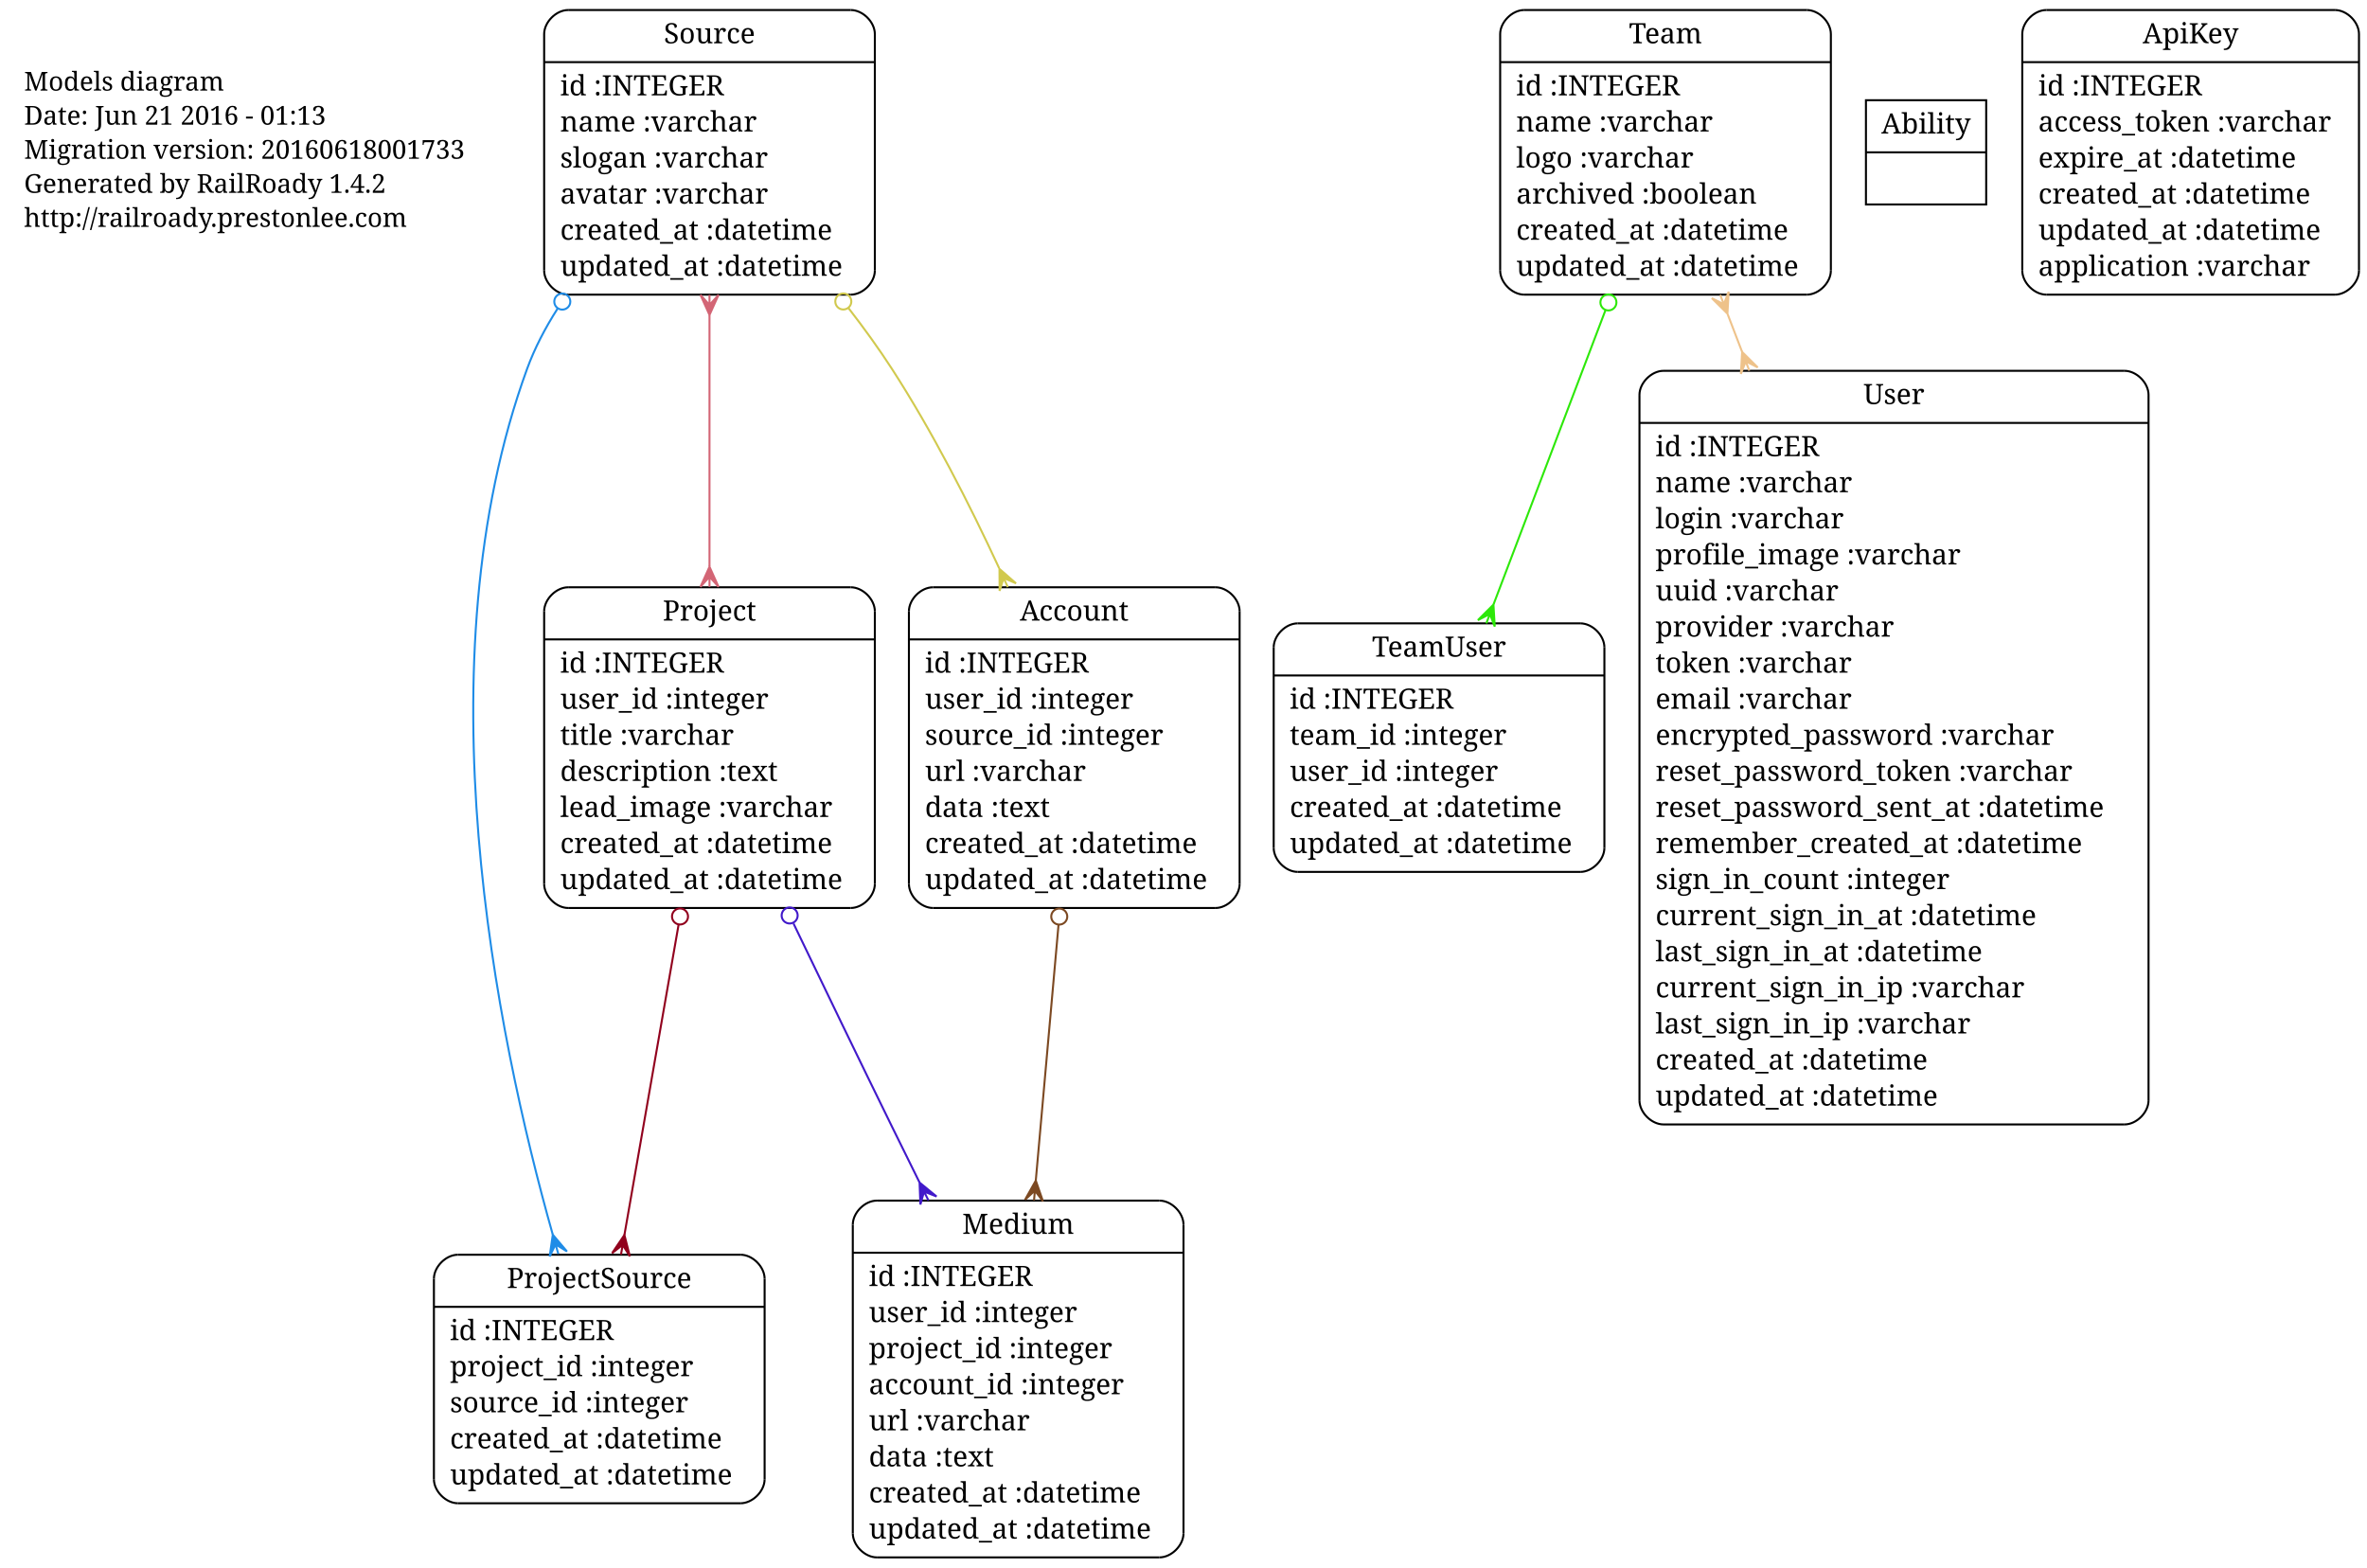
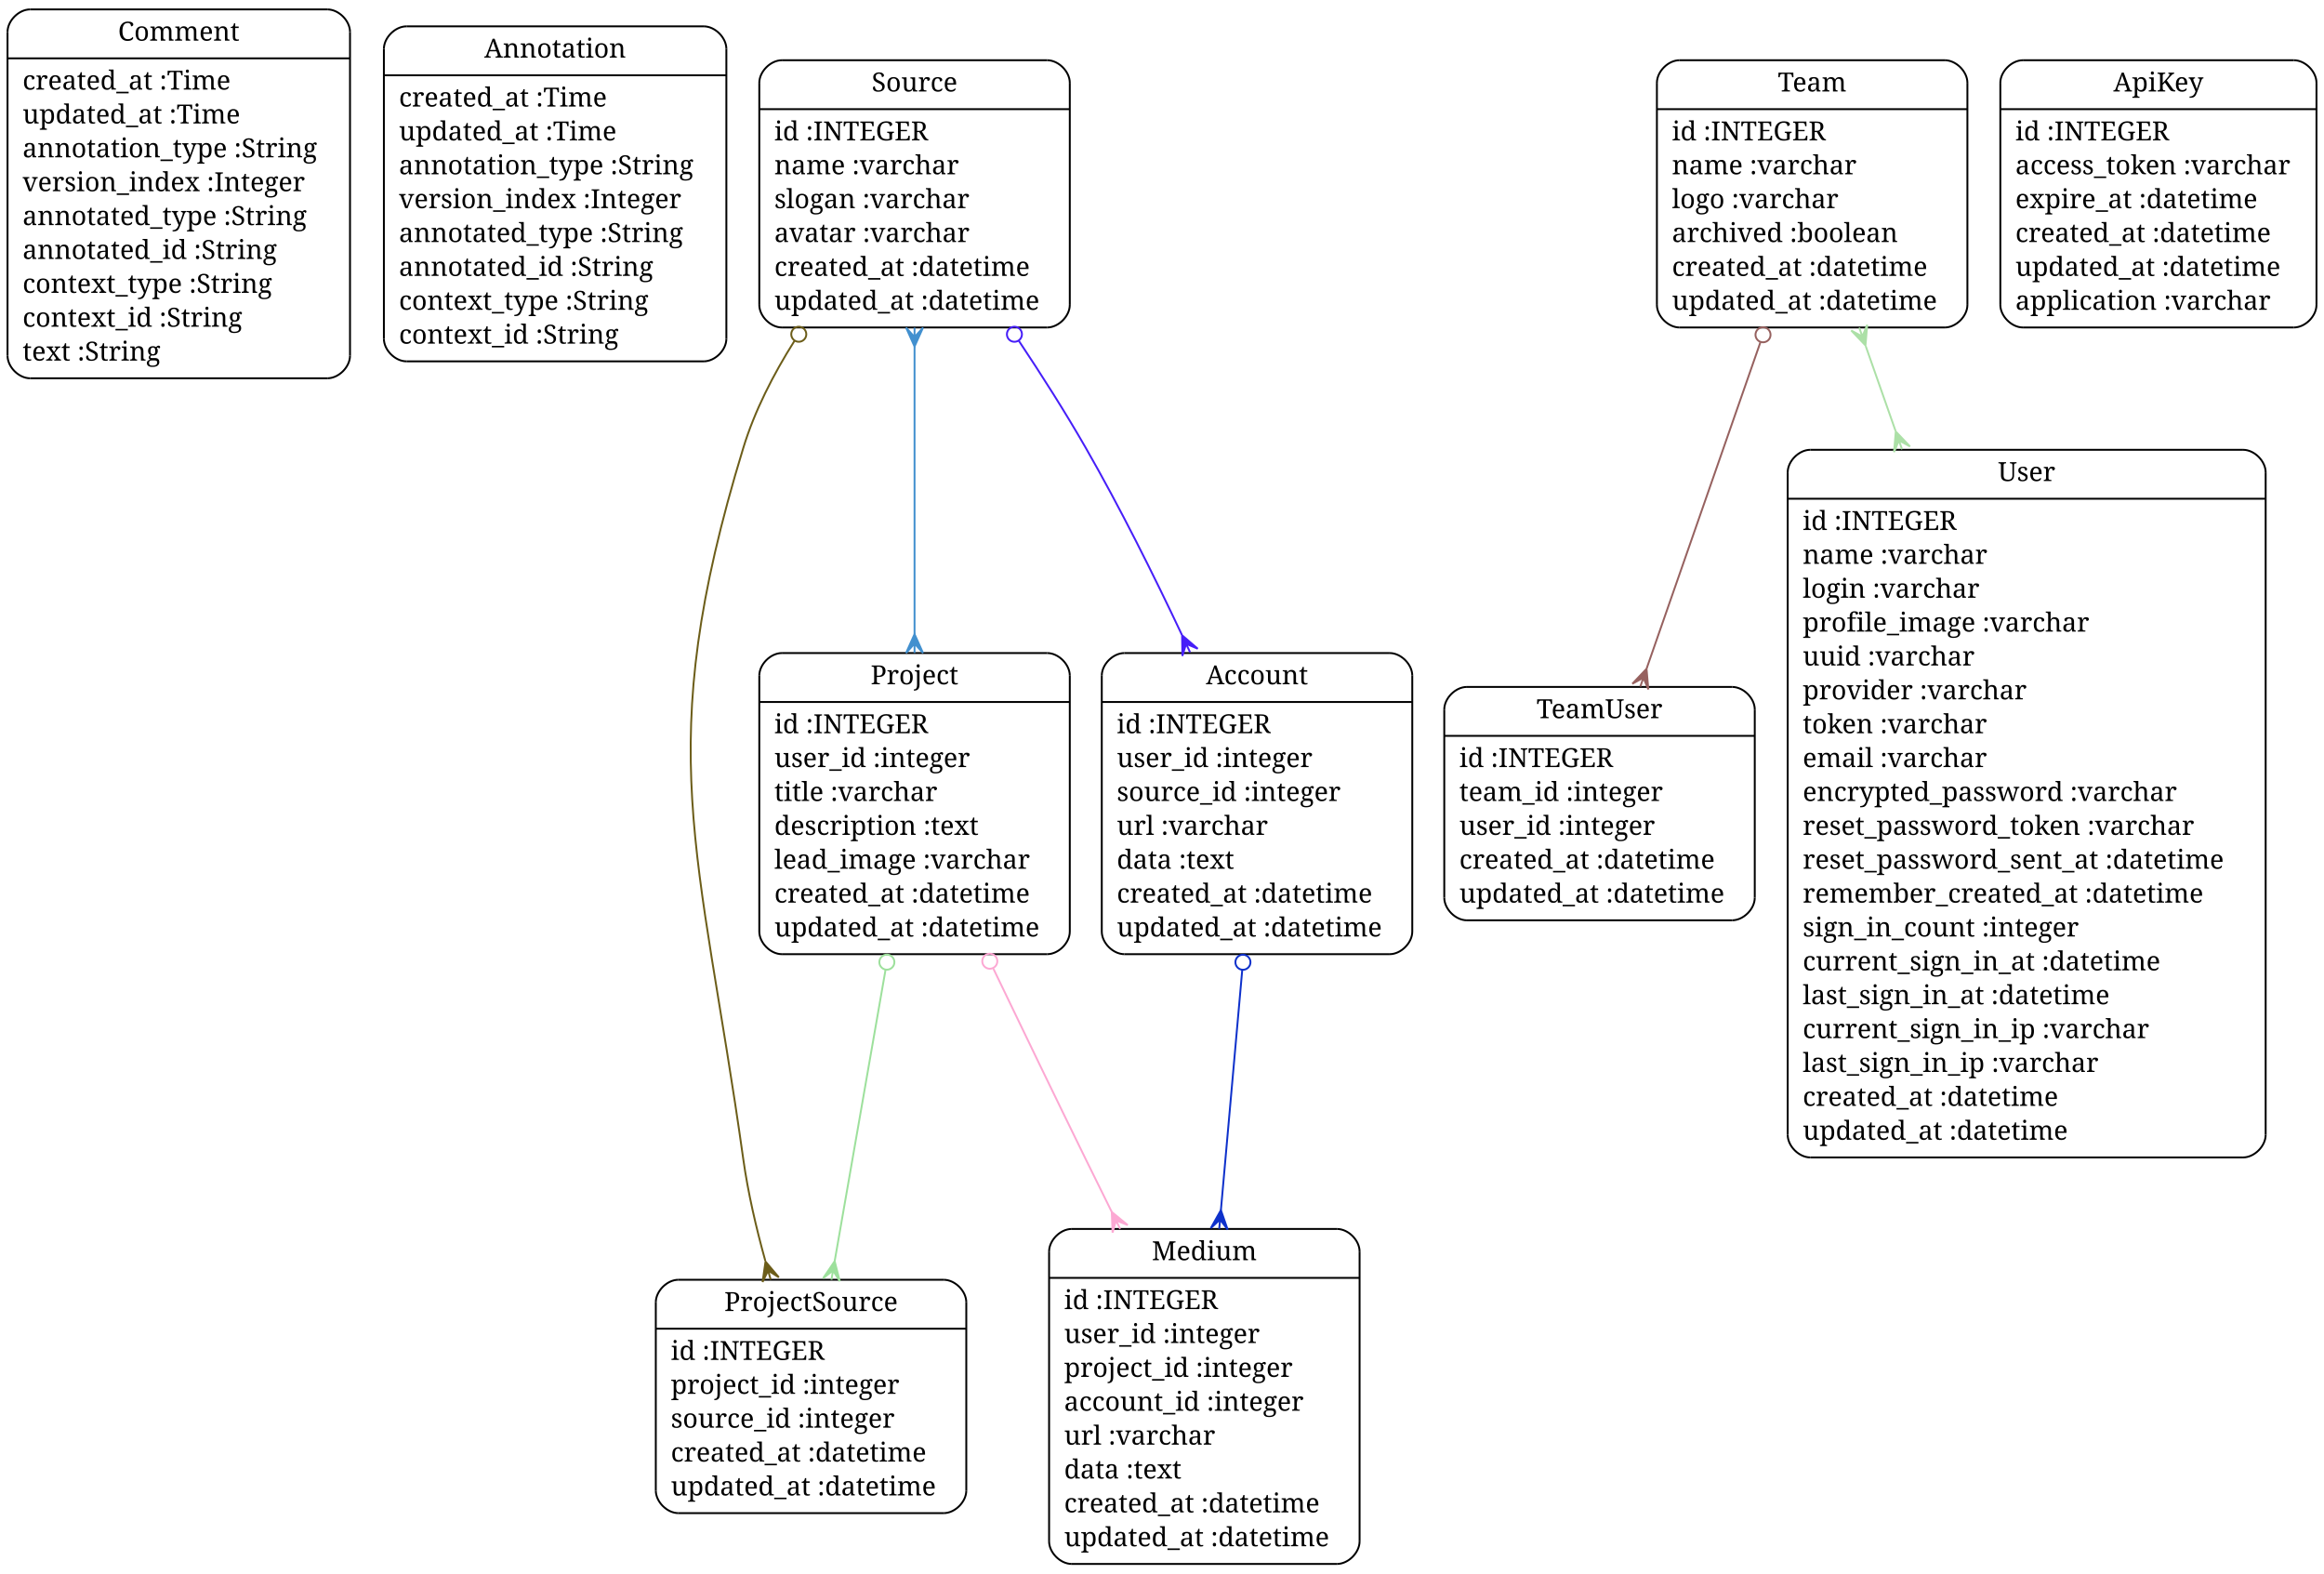
- <svg xmlns="http://www.w3.org/2000/svg" width="1181pt" height="782pt" viewBox="0.00 0.00 1181.00 782.00">
-   <g id="graph1" class="graph" transform="scale(1 1) rotate(0) translate(4 778)">
-     <polygon fill="none" stroke="none" points="-4,5 -4,-778 1178,-778 1178,5 -4,5" />
+ <svg xmlns="http://www.w3.org/2000/svg" width="1235pt" height="836pt" viewBox="0.00 0.00 1235.00 836.00">
+   <g id="graph1" class="graph" transform="scale(1 1) rotate(0) translate(4 832)">
+     <polygon fill="none" stroke="none" points="-4,5 -4,-832 1232,-832 1232,5 -4,5" />
    <g id="node1" class="node">
-       <text text-anchor="start" x="8" y="-732.8" font-family="Times Roman,serif" font-size="13.00">Models diagram</text>
-       <text text-anchor="start" x="8" y="-715.8" font-family="Times Roman,serif" font-size="13.00">Date: Jun 21 2016 - 01:13</text>
-       <text text-anchor="start" x="8" y="-698.8" font-family="Times Roman,serif" font-size="13.00">Migration version: 20160618001733</text>
-       <text text-anchor="start" x="8" y="-681.8" font-family="Times Roman,serif" font-size="13.00">Generated by RailRoady 1.4.2</text>
-       <text text-anchor="start" x="8" y="-664.8" font-family="Times Roman,serif" font-size="13.00">http://railroady.prestonlee.com</text>
+       <polyline fill="none" stroke="black" points="12,-631 170,-631 " />
+       <path fill="none" stroke="black" d="M170,-631C176,-631 182,-637 182,-643" />
+       <polyline fill="none" stroke="black" points="182,-643 182,-815 " />
+       <path fill="none" stroke="black" d="M182,-815C182,-821 176,-827 170,-827" />
+       <polyline fill="none" stroke="black" points="170,-827 12,-827 " />
+       <path fill="none" stroke="black" d="M12,-827C6,-827 0,-821 0,-815" />
+       <polyline fill="none" stroke="black" points="0,-815 0,-643 " />
+       <path fill="none" stroke="black" d="M0,-643C0,-637 6,-631 12,-631" />
+       <text text-anchor="middle" x="91" y="-810.4" font-family="Times Roman,serif" font-size="14.00">Comment</text>
+       <polyline fill="none" stroke="black" points="0,-801 182,-801 " />
+       <text text-anchor="start" x="8" y="-784.4" font-family="Times Roman,serif" font-size="14.00">created_at :Time</text>
+       <text text-anchor="start" x="8" y="-766.4" font-family="Times Roman,serif" font-size="14.00">updated_at :Time</text>
+       <text text-anchor="start" x="8" y="-748.4" font-family="Times Roman,serif" font-size="14.00">annotation_type :String</text>
+       <text text-anchor="start" x="8" y="-730.4" font-family="Times Roman,serif" font-size="14.00">version_index :Integer</text>
+       <text text-anchor="start" x="8" y="-712.4" font-family="Times Roman,serif" font-size="14.00">annotated_type :String</text>
+       <text text-anchor="start" x="8" y="-694.4" font-family="Times Roman,serif" font-size="14.00">annotated_id :String</text>
+       <text text-anchor="start" x="8" y="-676.4" font-family="Times Roman,serif" font-size="14.00">context_type :String</text>
+       <text text-anchor="start" x="8" y="-658.4" font-family="Times Roman,serif" font-size="14.00">context_id :String</text>
+       <text text-anchor="start" x="8" y="-640.4" font-family="Times Roman,serif" font-size="14.00">text :String</text>
    </g>
    <g id="node2" class="node">
-       <polyline fill="none" stroke="black" points="279.5,-631 420.5,-631 " />
-       <path fill="none" stroke="black" d="M420.5,-631C426.5,-631 432.5,-637 432.5,-643" />
-       <polyline fill="none" stroke="black" points="432.5,-643 432.5,-761 " />
-       <path fill="none" stroke="black" d="M432.5,-761C432.5,-767 426.5,-773 420.5,-773" />
-       <polyline fill="none" stroke="black" points="420.5,-773 279.5,-773 " />
-       <path fill="none" stroke="black" d="M279.5,-773C273.5,-773 267.5,-767 267.5,-761" />
-       <polyline fill="none" stroke="black" points="267.5,-761 267.5,-643 " />
-       <path fill="none" stroke="black" d="M267.5,-643C267.5,-637 273.5,-631 279.5,-631" />
-       <text text-anchor="middle" x="350" y="-756.4" font-family="Times Roman,serif" font-size="14.00">Source</text>
-       <polyline fill="none" stroke="black" points="267.5,-747 432.5,-747 " />
-       <text text-anchor="start" x="275.5" y="-730.4" font-family="Times Roman,serif" font-size="14.00">id :INTEGER</text>
-       <text text-anchor="start" x="275.5" y="-712.4" font-family="Times Roman,serif" font-size="14.00">name :varchar</text>
-       <text text-anchor="start" x="275.5" y="-694.4" font-family="Times Roman,serif" font-size="14.00">slogan :varchar</text>
-       <text text-anchor="start" x="275.5" y="-676.4" font-family="Times Roman,serif" font-size="14.00">avatar :varchar</text>
-       <text text-anchor="start" x="275.5" y="-658.4" font-family="Times Roman,serif" font-size="14.00">created_at :datetime</text>
-       <text text-anchor="start" x="275.5" y="-640.4" font-family="Times Roman,serif" font-size="14.00">updated_at :datetime</text>
+       <polyline fill="none" stroke="black" points="212,-640 370,-640 " />
+       <path fill="none" stroke="black" d="M370,-640C376,-640 382,-646 382,-652" />
+       <polyline fill="none" stroke="black" points="382,-652 382,-806 " />
+       <path fill="none" stroke="black" d="M382,-806C382,-812 376,-818 370,-818" />
+       <polyline fill="none" stroke="black" points="370,-818 212,-818 " />
+       <path fill="none" stroke="black" d="M212,-818C206,-818 200,-812 200,-806" />
+       <polyline fill="none" stroke="black" points="200,-806 200,-652 " />
+       <path fill="none" stroke="black" d="M200,-652C200,-646 206,-640 212,-640" />
+       <text text-anchor="middle" x="291" y="-801.4" font-family="Times Roman,serif" font-size="14.00">Annotation</text>
+       <polyline fill="none" stroke="black" points="200,-792 382,-792 " />
+       <text text-anchor="start" x="208" y="-775.4" font-family="Times Roman,serif" font-size="14.00">created_at :Time</text>
+       <text text-anchor="start" x="208" y="-757.4" font-family="Times Roman,serif" font-size="14.00">updated_at :Time</text>
+       <text text-anchor="start" x="208" y="-739.4" font-family="Times Roman,serif" font-size="14.00">annotation_type :String</text>
+       <text text-anchor="start" x="208" y="-721.4" font-family="Times Roman,serif" font-size="14.00">version_index :Integer</text>
+       <text text-anchor="start" x="208" y="-703.4" font-family="Times Roman,serif" font-size="14.00">annotated_type :String</text>
+       <text text-anchor="start" x="208" y="-685.4" font-family="Times Roman,serif" font-size="14.00">annotated_id :String</text>
+       <text text-anchor="start" x="208" y="-667.4" font-family="Times Roman,serif" font-size="14.00">context_type :String</text>
+       <text text-anchor="start" x="208" y="-649.4" font-family="Times Roman,serif" font-size="14.00">context_id :String</text>
+     </g>
+     <g id="node3" class="node">
+       <polyline fill="none" stroke="black" points="411.5,-658 552.5,-658 " />
+       <path fill="none" stroke="black" d="M552.5,-658C558.5,-658 564.5,-664 564.5,-670" />
+       <polyline fill="none" stroke="black" points="564.5,-670 564.5,-788 " />
+       <path fill="none" stroke="black" d="M564.5,-788C564.5,-794 558.5,-800 552.5,-800" />
+       <polyline fill="none" stroke="black" points="552.5,-800 411.5,-800 " />
+       <path fill="none" stroke="black" d="M411.5,-800C405.5,-800 399.5,-794 399.5,-788" />
+       <polyline fill="none" stroke="black" points="399.5,-788 399.5,-670 " />
+       <path fill="none" stroke="black" d="M399.5,-670C399.5,-664 405.5,-658 411.5,-658" />
+       <text text-anchor="middle" x="482" y="-783.4" font-family="Times Roman,serif" font-size="14.00">Source</text>
+       <polyline fill="none" stroke="black" points="399.5,-774 564.5,-774 " />
+       <text text-anchor="start" x="407.5" y="-757.4" font-family="Times Roman,serif" font-size="14.00">id :INTEGER</text>
+       <text text-anchor="start" x="407.5" y="-739.4" font-family="Times Roman,serif" font-size="14.00">name :varchar</text>
+       <text text-anchor="start" x="407.5" y="-721.4" font-family="Times Roman,serif" font-size="14.00">slogan :varchar</text>
+       <text text-anchor="start" x="407.5" y="-703.4" font-family="Times Roman,serif" font-size="14.00">avatar :varchar</text>
+       <text text-anchor="start" x="407.5" y="-685.4" font-family="Times Roman,serif" font-size="14.00">created_at :datetime</text>
+       <text text-anchor="start" x="407.5" y="-667.4" font-family="Times Roman,serif" font-size="14.00">updated_at :datetime</text>
+     </g>
+     <g id="node5" class="node">
+       <polyline fill="none" stroke="black" points="356.5,-28 497.5,-28 " />
+       <path fill="none" stroke="black" d="M497.5,-28C503.5,-28 509.5,-34 509.5,-40" />
+       <polyline fill="none" stroke="black" points="509.5,-40 509.5,-140 " />
+       <path fill="none" stroke="black" d="M509.5,-140C509.5,-146 503.5,-152 497.5,-152" />
+       <polyline fill="none" stroke="black" points="497.5,-152 356.5,-152 " />
+       <path fill="none" stroke="black" d="M356.5,-152C350.5,-152 344.5,-146 344.5,-140" />
+       <polyline fill="none" stroke="black" points="344.5,-140 344.5,-40 " />
+       <path fill="none" stroke="black" d="M344.5,-40C344.5,-34 350.5,-28 356.5,-28" />
+       <text text-anchor="middle" x="427" y="-135.4" font-family="Times Roman,serif" font-size="14.00">ProjectSource</text>
+       <polyline fill="none" stroke="black" points="344.5,-126 509.5,-126 " />
+       <text text-anchor="start" x="352.5" y="-109.4" font-family="Times Roman,serif" font-size="14.00">id :INTEGER</text>
+       <text text-anchor="start" x="352.5" y="-91.4" font-family="Times Roman,serif" font-size="14.00">project_id :integer</text>
+       <text text-anchor="start" x="352.5" y="-73.4" font-family="Times Roman,serif" font-size="14.00">source_id :integer</text>
+       <text text-anchor="start" x="352.5" y="-55.4" font-family="Times Roman,serif" font-size="14.00">created_at :datetime</text>
+       <text text-anchor="start" x="352.5" y="-37.4" font-family="Times Roman,serif" font-size="14.00">updated_at :datetime</text>
+     </g>
+     <g id="edge4" class="edge">
+       <path fill="none" stroke="#6c5d19" d="M418.145,-650.8C406.974,-633.1 397.016,-613.687 391,-594 341.906,-433.333 367.698,-382.376 391,-216 393.48,-198.296 397.829,-179.589 402.666,-162.163" />
+       <ellipse fill="none" stroke="#6c5d19" cx="420.476" cy="-654.398" rx="4" ry="4" />
+       <polygon fill="#6c5d19" stroke="#6c5d19" points="402.804,-161.681 409.886,-153.308 404.182,-156.875 405.56,-152.068 405.56,-152.068 405.56,-152.068 404.182,-156.875 401.234,-150.828 402.804,-161.681 402.804,-161.681" />
+     </g>
+     <g id="node6" class="node">
+       <polyline fill="none" stroke="black" points="593.5,-325 734.5,-325 " />
+       <path fill="none" stroke="black" d="M734.5,-325C740.5,-325 746.5,-331 746.5,-337" />
+       <polyline fill="none" stroke="black" points="746.5,-337 746.5,-473 " />
+       <path fill="none" stroke="black" d="M746.5,-473C746.5,-479 740.5,-485 734.5,-485" />
+       <polyline fill="none" stroke="black" points="734.5,-485 593.5,-485 " />
+       <path fill="none" stroke="black" d="M593.5,-485C587.5,-485 581.5,-479 581.5,-473" />
+       <polyline fill="none" stroke="black" points="581.5,-473 581.5,-337 " />
+       <path fill="none" stroke="black" d="M581.5,-337C581.5,-331 587.5,-325 593.5,-325" />
+       <text text-anchor="middle" x="664" y="-468.4" font-family="Times Roman,serif" font-size="14.00">Account</text>
+       <polyline fill="none" stroke="black" points="581.5,-459 746.5,-459 " />
+       <text text-anchor="start" x="589.5" y="-442.4" font-family="Times Roman,serif" font-size="14.00">id :INTEGER</text>
+       <text text-anchor="start" x="589.5" y="-424.4" font-family="Times Roman,serif" font-size="14.00">user_id :integer</text>
+       <text text-anchor="start" x="589.5" y="-406.4" font-family="Times Roman,serif" font-size="14.00">source_id :integer</text>
+       <text text-anchor="start" x="589.5" y="-388.4" font-family="Times Roman,serif" font-size="14.00">url :varchar</text>
+       <text text-anchor="start" x="589.5" y="-370.4" font-family="Times Roman,serif" font-size="14.00">data :text</text>
+       <text text-anchor="start" x="589.5" y="-352.4" font-family="Times Roman,serif" font-size="14.00">created_at :datetime</text>
+       <text text-anchor="start" x="589.5" y="-334.4" font-family="Times Roman,serif" font-size="14.00">updated_at :datetime</text>
+     </g>
+     <g id="edge2" class="edge">
+       <path fill="none" stroke="#461ef8" d="M537.349,-651.009C549.607,-632.632 562.163,-612.887 573,-594 591.146,-562.376 609.016,-526.58 624.052,-494.712" />
+       <ellipse fill="none" stroke="#461ef8" cx="535.079" cy="-654.392" rx="4" ry="4" />
+       <polygon fill="#461ef8" stroke="#461ef8" points="624.174,-494.452 632.494,-487.308 626.297,-489.925 628.419,-485.398 628.419,-485.398 628.419,-485.398 626.297,-489.925 624.345,-483.488 624.174,-494.452 624.174,-494.452" />
+     </g>
+     <g id="node7" class="node">
+       <polyline fill="none" stroke="black" points="411.5,-325 552.5,-325 " />
+       <path fill="none" stroke="black" d="M552.5,-325C558.5,-325 564.5,-331 564.5,-337" />
+       <polyline fill="none" stroke="black" points="564.5,-337 564.5,-473 " />
+       <path fill="none" stroke="black" d="M564.5,-473C564.5,-479 558.5,-485 552.5,-485" />
+       <polyline fill="none" stroke="black" points="552.5,-485 411.5,-485 " />
+       <path fill="none" stroke="black" d="M411.5,-485C405.5,-485 399.5,-479 399.5,-473" />
+       <polyline fill="none" stroke="black" points="399.5,-473 399.5,-337 " />
+       <path fill="none" stroke="black" d="M399.5,-337C399.5,-331 405.5,-325 411.5,-325" />
+       <text text-anchor="middle" x="482" y="-468.4" font-family="Times Roman,serif" font-size="14.00">Project</text>
+       <polyline fill="none" stroke="black" points="399.5,-459 564.5,-459 " />
+       <text text-anchor="start" x="407.5" y="-442.4" font-family="Times Roman,serif" font-size="14.00">id :INTEGER</text>
+       <text text-anchor="start" x="407.5" y="-424.4" font-family="Times Roman,serif" font-size="14.00">user_id :integer</text>
+       <text text-anchor="start" x="407.5" y="-406.4" font-family="Times Roman,serif" font-size="14.00">title :varchar</text>
+       <text text-anchor="start" x="407.5" y="-388.4" font-family="Times Roman,serif" font-size="14.00">description :text</text>
+       <text text-anchor="start" x="407.5" y="-370.4" font-family="Times Roman,serif" font-size="14.00">lead_image :varchar</text>
+       <text text-anchor="start" x="407.5" y="-352.4" font-family="Times Roman,serif" font-size="14.00">created_at :datetime</text>
+       <text text-anchor="start" x="407.5" y="-334.4" font-family="Times Roman,serif" font-size="14.00">updated_at :datetime</text>
+     </g>
+     <g id="edge6" class="edge">
+       <path fill="none" stroke="#4290cf" d="M482,-647.815C482,-601.353 482,-542.969 482,-495.096" />
+       <polygon fill="#4290cf" stroke="#4290cf" points="482,-647.897 477.5,-657.897 482,-652.897 482,-657.897 482,-657.897 482,-657.897 482,-652.897 486.5,-657.897 482,-647.897 482,-647.897" />
+       <polygon fill="#4290cf" stroke="#4290cf" points="482,-495.048 486.5,-485.048 482,-490.048 482,-485.048 482,-485.048 482,-485.048 482,-490.048 477.5,-485.048 482,-495.048 482,-495.048" />
    </g>
    <g id="node4" class="node">
-       <polyline fill="none" stroke="black" points="224.5,-28 365.5,-28 " />
-       <path fill="none" stroke="black" d="M365.5,-28C371.5,-28 377.5,-34 377.5,-40" />
-       <polyline fill="none" stroke="black" points="377.5,-40 377.5,-140 " />
-       <path fill="none" stroke="black" d="M377.5,-140C377.5,-146 371.5,-152 365.5,-152" />
-       <polyline fill="none" stroke="black" points="365.5,-152 224.5,-152 " />
-       <path fill="none" stroke="black" d="M224.5,-152C218.5,-152 212.5,-146 212.5,-140" />
-       <polyline fill="none" stroke="black" points="212.5,-140 212.5,-40 " />
-       <path fill="none" stroke="black" d="M212.5,-40C212.5,-34 218.5,-28 224.5,-28" />
-       <text text-anchor="middle" x="295" y="-135.4" font-family="Times Roman,serif" font-size="14.00">ProjectSource</text>
-       <polyline fill="none" stroke="black" points="212.5,-126 377.5,-126 " />
-       <text text-anchor="start" x="220.5" y="-109.4" font-family="Times Roman,serif" font-size="14.00">id :INTEGER</text>
-       <text text-anchor="start" x="220.5" y="-91.4" font-family="Times Roman,serif" font-size="14.00">project_id :integer</text>
-       <text text-anchor="start" x="220.5" y="-73.4" font-family="Times Roman,serif" font-size="14.00">source_id :integer</text>
-       <text text-anchor="start" x="220.5" y="-55.4" font-family="Times Roman,serif" font-size="14.00">created_at :datetime</text>
-       <text text-anchor="start" x="220.5" y="-37.4" font-family="Times Roman,serif" font-size="14.00">updated_at :datetime</text>
-     </g>
-     <g id="edge4" class="edge">
-       <path fill="none" stroke="#1f8ce7" d="M274.185,-624C268.065,-614.45 262.789,-604.378 259,-594 205.642,-447.865 243.488,-262.328 271.782,-162.112" />
-       <ellipse fill="none" stroke="#1f8ce7" cx="276.554" cy="-627.536" rx="4" ry="4" />
-       <polygon fill="#1f8ce7" stroke="#1f8ce7" points="271.814,-162.001 278.898,-153.631 273.193,-157.195 274.573,-152.389 274.573,-152.389 274.573,-152.389 273.193,-157.195 270.247,-151.147 271.814,-162.001 271.814,-162.001" />
-     </g>
-     <g id="node5" class="node">
-       <polyline fill="none" stroke="black" points="461.5,-325 602.5,-325 " />
-       <path fill="none" stroke="black" d="M602.5,-325C608.5,-325 614.5,-331 614.5,-337" />
-       <polyline fill="none" stroke="black" points="614.5,-337 614.5,-473 " />
-       <path fill="none" stroke="black" d="M614.5,-473C614.5,-479 608.5,-485 602.5,-485" />
-       <polyline fill="none" stroke="black" points="602.5,-485 461.5,-485 " />
-       <path fill="none" stroke="black" d="M461.5,-485C455.5,-485 449.5,-479 449.5,-473" />
-       <polyline fill="none" stroke="black" points="449.5,-473 449.5,-337 " />
-       <path fill="none" stroke="black" d="M449.5,-337C449.5,-331 455.5,-325 461.5,-325" />
-       <text text-anchor="middle" x="532" y="-468.4" font-family="Times Roman,serif" font-size="14.00">Account</text>
-       <polyline fill="none" stroke="black" points="449.5,-459 614.5,-459 " />
-       <text text-anchor="start" x="457.5" y="-442.4" font-family="Times Roman,serif" font-size="14.00">id :INTEGER</text>
-       <text text-anchor="start" x="457.5" y="-424.4" font-family="Times Roman,serif" font-size="14.00">user_id :integer</text>
-       <text text-anchor="start" x="457.5" y="-406.4" font-family="Times Roman,serif" font-size="14.00">source_id :integer</text>
-       <text text-anchor="start" x="457.5" y="-388.4" font-family="Times Roman,serif" font-size="14.00">url :varchar</text>
-       <text text-anchor="start" x="457.5" y="-370.4" font-family="Times Roman,serif" font-size="14.00">data :text</text>
-       <text text-anchor="start" x="457.5" y="-352.4" font-family="Times Roman,serif" font-size="14.00">created_at :datetime</text>
-       <text text-anchor="start" x="457.5" y="-334.4" font-family="Times Roman,serif" font-size="14.00">updated_at :datetime</text>
-     </g>
-     <g id="edge2" class="edge">
-       <path fill="none" stroke="#d1c94e" d="M419.367,-624.271C427.043,-614.358 434.443,-604.131 441,-594 461.082,-562.974 479.542,-526.846 494.511,-494.537" />
-       <ellipse fill="none" stroke="#d1c94e" cx="416.761" cy="-627.589" rx="4" ry="4" />
-       <polygon fill="#d1c94e" stroke="#d1c94e" points="494.675,-494.18 502.931,-486.963 496.757,-489.635 498.84,-485.089 498.84,-485.089 498.84,-485.089 496.757,-489.635 494.749,-483.214 494.675,-494.18 494.675,-494.18" />
-     </g>
-     <g id="node6" class="node">
-       <polyline fill="none" stroke="black" points="279.5,-325 420.5,-325 " />
-       <path fill="none" stroke="black" d="M420.5,-325C426.5,-325 432.5,-331 432.5,-337" />
-       <polyline fill="none" stroke="black" points="432.5,-337 432.5,-473 " />
-       <path fill="none" stroke="black" d="M432.5,-473C432.5,-479 426.5,-485 420.5,-485" />
-       <polyline fill="none" stroke="black" points="420.5,-485 279.5,-485 " />
-       <path fill="none" stroke="black" d="M279.5,-485C273.5,-485 267.5,-479 267.5,-473" />
-       <polyline fill="none" stroke="black" points="267.5,-473 267.5,-337 " />
-       <path fill="none" stroke="black" d="M267.5,-337C267.5,-331 273.5,-325 279.5,-325" />
-       <text text-anchor="middle" x="350" y="-468.4" font-family="Times Roman,serif" font-size="14.00">Project</text>
-       <polyline fill="none" stroke="black" points="267.5,-459 432.5,-459 " />
-       <text text-anchor="start" x="275.5" y="-442.4" font-family="Times Roman,serif" font-size="14.00">id :INTEGER</text>
-       <text text-anchor="start" x="275.5" y="-424.4" font-family="Times Roman,serif" font-size="14.00">user_id :integer</text>
-       <text text-anchor="start" x="275.5" y="-406.4" font-family="Times Roman,serif" font-size="14.00">title :varchar</text>
-       <text text-anchor="start" x="275.5" y="-388.4" font-family="Times Roman,serif" font-size="14.00">description :text</text>
-       <text text-anchor="start" x="275.5" y="-370.4" font-family="Times Roman,serif" font-size="14.00">lead_image :varchar</text>
-       <text text-anchor="start" x="275.5" y="-352.4" font-family="Times Roman,serif" font-size="14.00">created_at :datetime</text>
-       <text text-anchor="start" x="275.5" y="-334.4" font-family="Times Roman,serif" font-size="14.00">updated_at :datetime</text>
-     </g>
-     <g id="edge6" class="edge">
-       <path fill="none" stroke="#d36575" d="M350,-620.634C350,-581.87 350,-535.376 350,-495.501" />
-       <polygon fill="#d36575" stroke="#d36575" points="350,-620.861 345.5,-630.861 350,-625.861 350,-630.861 350,-630.861 350,-630.861 350,-625.861 354.5,-630.861 350,-620.861 350,-620.861" />
-       <polygon fill="#d36575" stroke="#d36575" points="350,-495.248 354.5,-485.248 350,-490.248 350,-485.248 350,-485.248 350,-485.248 350,-490.248 345.5,-485.248 350,-495.248 350,-495.248" />
-     </g>
-     <g id="node3" class="node">
-       <polyline fill="none" stroke="black" points="756.5,-631 897.5,-631 " />
-       <path fill="none" stroke="black" d="M897.5,-631C903.5,-631 909.5,-637 909.5,-643" />
-       <polyline fill="none" stroke="black" points="909.5,-643 909.5,-761 " />
-       <path fill="none" stroke="black" d="M909.5,-761C909.5,-767 903.5,-773 897.5,-773" />
-       <polyline fill="none" stroke="black" points="897.5,-773 756.5,-773 " />
-       <path fill="none" stroke="black" d="M756.5,-773C750.5,-773 744.5,-767 744.5,-761" />
-       <polyline fill="none" stroke="black" points="744.5,-761 744.5,-643 " />
-       <path fill="none" stroke="black" d="M744.5,-643C744.5,-637 750.5,-631 756.5,-631" />
-       <text text-anchor="middle" x="827" y="-756.4" font-family="Times Roman,serif" font-size="14.00">Team</text>
-       <polyline fill="none" stroke="black" points="744.5,-747 909.5,-747 " />
-       <text text-anchor="start" x="752.5" y="-730.4" font-family="Times Roman,serif" font-size="14.00">id :INTEGER</text>
-       <text text-anchor="start" x="752.5" y="-712.4" font-family="Times Roman,serif" font-size="14.00">name :varchar</text>
-       <text text-anchor="start" x="752.5" y="-694.4" font-family="Times Roman,serif" font-size="14.00">logo :varchar</text>
-       <text text-anchor="start" x="752.5" y="-676.4" font-family="Times Roman,serif" font-size="14.00">archived :boolean</text>
-       <text text-anchor="start" x="752.5" y="-658.4" font-family="Times Roman,serif" font-size="14.00">created_at :datetime</text>
-       <text text-anchor="start" x="752.5" y="-640.4" font-family="Times Roman,serif" font-size="14.00">updated_at :datetime</text>
+       <polyline fill="none" stroke="black" points="888.5,-658 1029.5,-658 " />
+       <path fill="none" stroke="black" d="M1029.5,-658C1035.5,-658 1041.5,-664 1041.5,-670" />
+       <polyline fill="none" stroke="black" points="1041.5,-670 1041.5,-788 " />
+       <path fill="none" stroke="black" d="M1041.5,-788C1041.5,-794 1035.5,-800 1029.5,-800" />
+       <polyline fill="none" stroke="black" points="1029.5,-800 888.5,-800 " />
+       <path fill="none" stroke="black" d="M888.5,-800C882.5,-800 876.5,-794 876.5,-788" />
+       <polyline fill="none" stroke="black" points="876.5,-788 876.5,-670 " />
+       <path fill="none" stroke="black" d="M876.5,-670C876.5,-664 882.5,-658 888.5,-658" />
+       <text text-anchor="middle" x="959" y="-783.4" font-family="Times Roman,serif" font-size="14.00">Team</text>
+       <polyline fill="none" stroke="black" points="876.5,-774 1041.5,-774 " />
+       <text text-anchor="start" x="884.5" y="-757.4" font-family="Times Roman,serif" font-size="14.00">id :INTEGER</text>
+       <text text-anchor="start" x="884.5" y="-739.4" font-family="Times Roman,serif" font-size="14.00">name :varchar</text>
+       <text text-anchor="start" x="884.5" y="-721.4" font-family="Times Roman,serif" font-size="14.00">logo :varchar</text>
+       <text text-anchor="start" x="884.5" y="-703.4" font-family="Times Roman,serif" font-size="14.00">archived :boolean</text>
+       <text text-anchor="start" x="884.5" y="-685.4" font-family="Times Roman,serif" font-size="14.00">created_at :datetime</text>
+       <text text-anchor="start" x="884.5" y="-667.4" font-family="Times Roman,serif" font-size="14.00">updated_at :datetime</text>
    </g>
    <g id="node8" class="node">
-       <polyline fill="none" stroke="black" points="643.5,-343 784.5,-343 " />
-       <path fill="none" stroke="black" d="M784.5,-343C790.5,-343 796.5,-349 796.5,-355" />
-       <polyline fill="none" stroke="black" points="796.5,-355 796.5,-455 " />
-       <path fill="none" stroke="black" d="M796.5,-455C796.5,-461 790.5,-467 784.5,-467" />
-       <polyline fill="none" stroke="black" points="784.5,-467 643.5,-467 " />
-       <path fill="none" stroke="black" d="M643.5,-467C637.5,-467 631.5,-461 631.5,-455" />
-       <polyline fill="none" stroke="black" points="631.5,-455 631.5,-355 " />
-       <path fill="none" stroke="black" d="M631.5,-355C631.5,-349 637.5,-343 643.5,-343" />
-       <text text-anchor="middle" x="714" y="-450.4" font-family="Times Roman,serif" font-size="14.00">TeamUser</text>
-       <polyline fill="none" stroke="black" points="631.5,-441 796.5,-441 " />
-       <text text-anchor="start" x="639.5" y="-424.4" font-family="Times Roman,serif" font-size="14.00">id :INTEGER</text>
-       <text text-anchor="start" x="639.5" y="-406.4" font-family="Times Roman,serif" font-size="14.00">team_id :integer</text>
-       <text text-anchor="start" x="639.5" y="-388.4" font-family="Times Roman,serif" font-size="14.00">user_id :integer</text>
-       <text text-anchor="start" x="639.5" y="-370.4" font-family="Times Roman,serif" font-size="14.00">created_at :datetime</text>
-       <text text-anchor="start" x="639.5" y="-352.4" font-family="Times Roman,serif" font-size="14.00">updated_at :datetime</text>
+       <polyline fill="none" stroke="black" points="775.5,-343 916.5,-343 " />
+       <path fill="none" stroke="black" d="M916.5,-343C922.5,-343 928.5,-349 928.5,-355" />
+       <polyline fill="none" stroke="black" points="928.5,-355 928.5,-455 " />
+       <path fill="none" stroke="black" d="M928.5,-455C928.5,-461 922.5,-467 916.5,-467" />
+       <polyline fill="none" stroke="black" points="916.5,-467 775.5,-467 " />
+       <path fill="none" stroke="black" d="M775.5,-467C769.5,-467 763.5,-461 763.5,-455" />
+       <polyline fill="none" stroke="black" points="763.5,-455 763.5,-355 " />
+       <path fill="none" stroke="black" d="M763.5,-355C763.5,-349 769.5,-343 775.5,-343" />
+       <text text-anchor="middle" x="846" y="-450.4" font-family="Times Roman,serif" font-size="14.00">TeamUser</text>
+       <polyline fill="none" stroke="black" points="763.5,-441 928.5,-441 " />
+       <text text-anchor="start" x="771.5" y="-424.4" font-family="Times Roman,serif" font-size="14.00">id :INTEGER</text>
+       <text text-anchor="start" x="771.5" y="-406.4" font-family="Times Roman,serif" font-size="14.00">team_id :integer</text>
+       <text text-anchor="start" x="771.5" y="-388.4" font-family="Times Roman,serif" font-size="14.00">user_id :integer</text>
+       <text text-anchor="start" x="771.5" y="-370.4" font-family="Times Roman,serif" font-size="14.00">created_at :datetime</text>
+       <text text-anchor="start" x="771.5" y="-352.4" font-family="Times Roman,serif" font-size="14.00">updated_at :datetime</text>
    </g>
    <g id="edge8" class="edge">
-       <path fill="none" stroke="#2de809" d="M796.993,-623.132C779.667,-577.594 758.045,-520.764 741.214,-476.527" />
-       <ellipse fill="none" stroke="#2de809" cx="798.511" cy="-627.123" rx="4" ry="4" />
-       <polygon fill="#2de809" stroke="#2de809" points="741.146,-476.349 741.796,-465.402 739.368,-471.676 737.59,-467.002 737.59,-467.002 737.59,-467.002 739.368,-471.676 733.384,-468.603 741.146,-476.349 741.146,-476.349" />
+       <path fill="none" stroke="#96615f" d="M931.477,-650.085C913.045,-597.236 888.972,-528.212 871.071,-476.886" />
+       <ellipse fill="none" stroke="#96615f" cx="932.884" cy="-654.12" rx="4" ry="4" />
+       <polygon fill="#96615f" stroke="#96615f" points="870.984,-476.634 871.939,-465.71 869.337,-471.913 867.69,-467.192 867.69,-467.192 867.69,-467.192 869.337,-471.913 863.441,-468.674 870.984,-476.634 870.984,-476.634" />
    </g>
    <g id="node9" class="node">
-       <polyline fill="none" stroke="black" points="826,-217 1056,-217 " />
-       <path fill="none" stroke="black" d="M1056,-217C1062,-217 1068,-223 1068,-229" />
-       <polyline fill="none" stroke="black" points="1068,-229 1068,-581 " />
-       <path fill="none" stroke="black" d="M1068,-581C1068,-587 1062,-593 1056,-593" />
-       <polyline fill="none" stroke="black" points="1056,-593 826,-593 " />
-       <path fill="none" stroke="black" d="M826,-593C820,-593 814,-587 814,-581" />
-       <polyline fill="none" stroke="black" points="814,-581 814,-229 " />
-       <path fill="none" stroke="black" d="M814,-229C814,-223 820,-217 826,-217" />
-       <text text-anchor="middle" x="941" y="-576.4" font-family="Times Roman,serif" font-size="14.00">User</text>
-       <polyline fill="none" stroke="black" points="814,-567 1068,-567 " />
-       <text text-anchor="start" x="822" y="-550.4" font-family="Times Roman,serif" font-size="14.00">id :INTEGER</text>
-       <text text-anchor="start" x="822" y="-532.4" font-family="Times Roman,serif" font-size="14.00">name :varchar</text>
-       <text text-anchor="start" x="822" y="-514.4" font-family="Times Roman,serif" font-size="14.00">login :varchar</text>
-       <text text-anchor="start" x="822" y="-496.4" font-family="Times Roman,serif" font-size="14.00">profile_image :varchar</text>
-       <text text-anchor="start" x="822" y="-478.4" font-family="Times Roman,serif" font-size="14.00">uuid :varchar</text>
-       <text text-anchor="start" x="822" y="-460.4" font-family="Times Roman,serif" font-size="14.00">provider :varchar</text>
-       <text text-anchor="start" x="822" y="-442.4" font-family="Times Roman,serif" font-size="14.00">token :varchar</text>
-       <text text-anchor="start" x="822" y="-424.4" font-family="Times Roman,serif" font-size="14.00">email :varchar</text>
-       <text text-anchor="start" x="822" y="-406.4" font-family="Times Roman,serif" font-size="14.00">encrypted_password :varchar</text>
-       <text text-anchor="start" x="822" y="-388.4" font-family="Times Roman,serif" font-size="14.00">reset_password_token :varchar</text>
-       <text text-anchor="start" x="822" y="-370.4" font-family="Times Roman,serif" font-size="14.00">reset_password_sent_at :datetime</text>
-       <text text-anchor="start" x="822" y="-352.4" font-family="Times Roman,serif" font-size="14.00">remember_created_at :datetime</text>
-       <text text-anchor="start" x="822" y="-334.4" font-family="Times Roman,serif" font-size="14.00">sign_in_count :integer</text>
-       <text text-anchor="start" x="822" y="-316.4" font-family="Times Roman,serif" font-size="14.00">current_sign_in_at :datetime</text>
-       <text text-anchor="start" x="822" y="-298.4" font-family="Times Roman,serif" font-size="14.00">last_sign_in_at :datetime</text>
-       <text text-anchor="start" x="822" y="-280.4" font-family="Times Roman,serif" font-size="14.00">current_sign_in_ip :varchar</text>
-       <text text-anchor="start" x="822" y="-262.4" font-family="Times Roman,serif" font-size="14.00">last_sign_in_ip :varchar</text>
-       <text text-anchor="start" x="822" y="-244.4" font-family="Times Roman,serif" font-size="14.00">created_at :datetime</text>
-       <text text-anchor="start" x="822" y="-226.4" font-family="Times Roman,serif" font-size="14.00">updated_at :datetime</text>
+       <polyline fill="none" stroke="black" points="958,-217 1188,-217 " />
+       <path fill="none" stroke="black" d="M1188,-217C1194,-217 1200,-223 1200,-229" />
+       <polyline fill="none" stroke="black" points="1200,-229 1200,-581 " />
+       <path fill="none" stroke="black" d="M1200,-581C1200,-587 1194,-593 1188,-593" />
+       <polyline fill="none" stroke="black" points="1188,-593 958,-593 " />
+       <path fill="none" stroke="black" d="M958,-593C952,-593 946,-587 946,-581" />
+       <polyline fill="none" stroke="black" points="946,-581 946,-229 " />
+       <path fill="none" stroke="black" d="M946,-229C946,-223 952,-217 958,-217" />
+       <text text-anchor="middle" x="1073" y="-576.4" font-family="Times Roman,serif" font-size="14.00">User</text>
+       <polyline fill="none" stroke="black" points="946,-567 1200,-567 " />
+       <text text-anchor="start" x="954" y="-550.4" font-family="Times Roman,serif" font-size="14.00">id :INTEGER</text>
+       <text text-anchor="start" x="954" y="-532.4" font-family="Times Roman,serif" font-size="14.00">name :varchar</text>
+       <text text-anchor="start" x="954" y="-514.4" font-family="Times Roman,serif" font-size="14.00">login :varchar</text>
+       <text text-anchor="start" x="954" y="-496.4" font-family="Times Roman,serif" font-size="14.00">profile_image :varchar</text>
+       <text text-anchor="start" x="954" y="-478.4" font-family="Times Roman,serif" font-size="14.00">uuid :varchar</text>
+       <text text-anchor="start" x="954" y="-460.4" font-family="Times Roman,serif" font-size="14.00">provider :varchar</text>
+       <text text-anchor="start" x="954" y="-442.4" font-family="Times Roman,serif" font-size="14.00">token :varchar</text>
+       <text text-anchor="start" x="954" y="-424.4" font-family="Times Roman,serif" font-size="14.00">email :varchar</text>
+       <text text-anchor="start" x="954" y="-406.4" font-family="Times Roman,serif" font-size="14.00">encrypted_password :varchar</text>
+       <text text-anchor="start" x="954" y="-388.4" font-family="Times Roman,serif" font-size="14.00">reset_password_token :varchar</text>
+       <text text-anchor="start" x="954" y="-370.4" font-family="Times Roman,serif" font-size="14.00">reset_password_sent_at :datetime</text>
+       <text text-anchor="start" x="954" y="-352.4" font-family="Times Roman,serif" font-size="14.00">remember_created_at :datetime</text>
+       <text text-anchor="start" x="954" y="-334.4" font-family="Times Roman,serif" font-size="14.00">sign_in_count :integer</text>
+       <text text-anchor="start" x="954" y="-316.4" font-family="Times Roman,serif" font-size="14.00">current_sign_in_at :datetime</text>
+       <text text-anchor="start" x="954" y="-298.4" font-family="Times Roman,serif" font-size="14.00">last_sign_in_at :datetime</text>
+       <text text-anchor="start" x="954" y="-280.4" font-family="Times Roman,serif" font-size="14.00">current_sign_in_ip :varchar</text>
+       <text text-anchor="start" x="954" y="-262.4" font-family="Times Roman,serif" font-size="14.00">last_sign_in_ip :varchar</text>
+       <text text-anchor="start" x="954" y="-244.4" font-family="Times Roman,serif" font-size="14.00">created_at :datetime</text>
+       <text text-anchor="start" x="954" y="-226.4" font-family="Times Roman,serif" font-size="14.00">updated_at :datetime</text>
    </g>
    <g id="edge10" class="edge">
-       <path fill="none" stroke="#eec28a" d="M857.998,-621.241C860.326,-615.176 862.728,-608.919 865.182,-602.525" />
-       <polygon fill="#eec28a" stroke="#eec28a" points="857.889,-621.525 850.105,-629.249 856.098,-626.193 854.306,-630.861 854.306,-630.861 854.306,-630.861 856.098,-626.193 858.507,-632.474 857.889,-621.525 857.889,-621.525" />
-       <polygon fill="#eec28a" stroke="#eec28a" points="865.229,-602.403 873.014,-594.679 867.021,-597.735 868.813,-593.067 868.813,-593.067 868.813,-593.067 867.021,-597.735 864.612,-591.454 865.229,-602.403 865.229,-602.403" />
+       <path fill="none" stroke="#ace0a7" d="M987.476,-648.067C992.437,-633.969 997.786,-618.767 1003.3,-603.089" />
+       <polygon fill="#ace0a7" stroke="#ace0a7" points="987.337,-648.464 979.773,-656.403 985.677,-653.18 984.018,-657.897 984.018,-657.897 984.018,-657.897 985.677,-653.18 988.263,-659.39 987.337,-648.464 987.337,-648.464" />
+       <polygon fill="#ace0a7" stroke="#ace0a7" points="1003.44,-602.706 1011,-594.766 1005.1,-597.989 1006.76,-593.272 1006.76,-593.272 1006.76,-593.272 1005.1,-597.989 1002.51,-591.779 1003.44,-602.706 1003.44,-602.706" />
    </g>
    <g id="node10" class="node">
-       <polyline fill="none" stroke="black" points="433.5,-1 574.5,-1 " />
-       <path fill="none" stroke="black" d="M574.5,-1C580.5,-1 586.5,-7 586.5,-13" />
-       <polyline fill="none" stroke="black" points="586.5,-13 586.5,-167 " />
-       <path fill="none" stroke="black" d="M586.5,-167C586.5,-173 580.5,-179 574.5,-179" />
-       <polyline fill="none" stroke="black" points="574.5,-179 433.5,-179 " />
-       <path fill="none" stroke="black" d="M433.5,-179C427.5,-179 421.5,-173 421.5,-167" />
-       <polyline fill="none" stroke="black" points="421.5,-167 421.5,-13 " />
-       <path fill="none" stroke="black" d="M421.5,-13C421.5,-7 427.5,-1 433.5,-1" />
-       <text text-anchor="middle" x="504" y="-162.4" font-family="Times Roman,serif" font-size="14.00">Medium</text>
-       <polyline fill="none" stroke="black" points="421.5,-153 586.5,-153 " />
-       <text text-anchor="start" x="429.5" y="-136.4" font-family="Times Roman,serif" font-size="14.00">id :INTEGER</text>
-       <text text-anchor="start" x="429.5" y="-118.4" font-family="Times Roman,serif" font-size="14.00">user_id :integer</text>
-       <text text-anchor="start" x="429.5" y="-100.4" font-family="Times Roman,serif" font-size="14.00">project_id :integer</text>
-       <text text-anchor="start" x="429.5" y="-82.4" font-family="Times Roman,serif" font-size="14.00">account_id :integer</text>
-       <text text-anchor="start" x="429.5" y="-64.4" font-family="Times Roman,serif" font-size="14.00">url :varchar</text>
-       <text text-anchor="start" x="429.5" y="-46.4" font-family="Times Roman,serif" font-size="14.00">data :text</text>
-       <text text-anchor="start" x="429.5" y="-28.4" font-family="Times Roman,serif" font-size="14.00">created_at :datetime</text>
-       <text text-anchor="start" x="429.5" y="-10.4" font-family="Times Roman,serif" font-size="14.00">updated_at :datetime</text>
+       <polyline fill="none" stroke="black" points="565.5,-1 706.5,-1 " />
+       <path fill="none" stroke="black" d="M706.5,-1C712.5,-1 718.5,-7 718.5,-13" />
+       <polyline fill="none" stroke="black" points="718.5,-13 718.5,-167 " />
+       <path fill="none" stroke="black" d="M718.5,-167C718.5,-173 712.5,-179 706.5,-179" />
+       <polyline fill="none" stroke="black" points="706.5,-179 565.5,-179 " />
+       <path fill="none" stroke="black" d="M565.5,-179C559.5,-179 553.5,-173 553.5,-167" />
+       <polyline fill="none" stroke="black" points="553.5,-167 553.5,-13 " />
+       <path fill="none" stroke="black" d="M553.5,-13C553.5,-7 559.5,-1 565.5,-1" />
+       <text text-anchor="middle" x="636" y="-162.4" font-family="Times Roman,serif" font-size="14.00">Medium</text>
+       <polyline fill="none" stroke="black" points="553.5,-153 718.5,-153 " />
+       <text text-anchor="start" x="561.5" y="-136.4" font-family="Times Roman,serif" font-size="14.00">id :INTEGER</text>
+       <text text-anchor="start" x="561.5" y="-118.4" font-family="Times Roman,serif" font-size="14.00">user_id :integer</text>
+       <text text-anchor="start" x="561.5" y="-100.4" font-family="Times Roman,serif" font-size="14.00">project_id :integer</text>
+       <text text-anchor="start" x="561.5" y="-82.4" font-family="Times Roman,serif" font-size="14.00">account_id :integer</text>
+       <text text-anchor="start" x="561.5" y="-64.4" font-family="Times Roman,serif" font-size="14.00">url :varchar</text>
+       <text text-anchor="start" x="561.5" y="-46.4" font-family="Times Roman,serif" font-size="14.00">data :text</text>
+       <text text-anchor="start" x="561.5" y="-28.4" font-family="Times Roman,serif" font-size="14.00">created_at :datetime</text>
+       <text text-anchor="start" x="561.5" y="-10.4" font-family="Times Roman,serif" font-size="14.00">updated_at :datetime</text>
    </g>
    <g id="edge12" class="edge">
-       <path fill="none" stroke="#7c4922" d="M524.134,-316.503C520.606,-276.821 516.432,-229.855 512.801,-189.008" />
-       <ellipse fill="none" stroke="#7c4922" cx="524.508" cy="-320.713" rx="4" ry="4" />
-       <polygon fill="#7c4922" stroke="#7c4922" points="512.8,-188.997 516.397,-178.638 512.357,-184.016 511.914,-179.036 511.914,-179.036 511.914,-179.036 512.357,-184.016 507.432,-179.435 512.8,-188.997 512.8,-188.997" />
+       <path fill="none" stroke="#0e31cb" d="M656.134,-316.503C652.606,-276.821 648.432,-229.855 644.801,-189.008" />
+       <ellipse fill="none" stroke="#0e31cb" cx="656.508" cy="-320.713" rx="4" ry="4" />
+       <polygon fill="#0e31cb" stroke="#0e31cb" points="644.8,-188.997 648.397,-178.638 644.357,-184.016 643.914,-179.036 643.914,-179.036 643.914,-179.036 644.357,-184.016 639.432,-179.435 644.8,-188.997 644.8,-188.997" />
    </g>
    <g id="edge16" class="edge">
-       <path fill="none" stroke="#91011d" d="M334.587,-316.724C326.054,-267.855 315.583,-207.887 307.554,-161.901" />
-       <ellipse fill="none" stroke="#91011d" cx="335.291" cy="-320.757" rx="4" ry="4" />
-       <polygon fill="#91011d" stroke="#91011d" points="307.548,-161.865 310.261,-151.24 306.688,-156.94 305.828,-152.014 305.828,-152.014 305.828,-152.014 306.688,-156.94 301.395,-152.788 307.548,-161.865 307.548,-161.865" />
+       <path fill="none" stroke="#9de09c" d="M466.587,-316.724C458.054,-267.855 447.583,-207.887 439.554,-161.901" />
+       <ellipse fill="none" stroke="#9de09c" cx="467.291" cy="-320.757" rx="4" ry="4" />
+       <polygon fill="#9de09c" stroke="#9de09c" points="439.548,-161.865 442.261,-151.24 438.688,-156.94 437.828,-152.014 437.828,-152.014 437.828,-152.014 438.688,-156.94 433.395,-152.788 439.548,-161.865 439.548,-161.865" />
    </g>
    <g id="edge14" class="edge">
-       <path fill="none" stroke="#4119ca" d="M391.904,-317.273C407.245,-285.34 424.811,-248.991 441,-216 445.45,-206.932 450.103,-197.51 454.78,-188.085" />
-       <ellipse fill="none" stroke="#4119ca" cx="389.99" cy="-321.258" rx="4" ry="4" />
-       <polygon fill="#4119ca" stroke="#4119ca" points="454.814,-188.015 463.294,-181.061 457.039,-183.537 459.264,-179.059 459.264,-179.059 459.264,-179.059 457.039,-183.537 455.234,-177.057 454.814,-188.015 454.814,-188.015" />
-     </g>
-     <g id="node7" class="node">
-       <polygon fill="none" stroke="black" points="927,-676 927,-728 987,-728 987,-676 927,-676" />
-       <text text-anchor="middle" x="957" y="-711.4" font-family="Times Roman,serif" font-size="14.00">Ability</text>
-       <polyline fill="none" stroke="black" points="927,-702 987,-702 " />
-       <text text-anchor="middle" x="957" y="-685.4" font-family="Times Roman,serif" font-size="14.00"> </text>
+       <path fill="none" stroke="#fca8d3" d="M523.904,-317.273C539.245,-285.34 556.811,-248.991 573,-216 577.45,-206.932 582.103,-197.51 586.78,-188.085" />
+       <ellipse fill="none" stroke="#fca8d3" cx="521.99" cy="-321.258" rx="4" ry="4" />
+       <polygon fill="#fca8d3" stroke="#fca8d3" points="586.814,-188.015 595.294,-181.061 589.039,-183.537 591.264,-179.059 591.264,-179.059 591.264,-179.059 589.039,-183.537 587.234,-177.057 586.814,-188.015 586.814,-188.015" />
    </g>
    <g id="node11" class="node">
-       <polyline fill="none" stroke="black" points="1017,-631 1161,-631 " />
-       <path fill="none" stroke="black" d="M1161,-631C1167,-631 1173,-637 1173,-643" />
-       <polyline fill="none" stroke="black" points="1173,-643 1173,-761 " />
-       <path fill="none" stroke="black" d="M1173,-761C1173,-767 1167,-773 1161,-773" />
-       <polyline fill="none" stroke="black" points="1161,-773 1017,-773 " />
-       <path fill="none" stroke="black" d="M1017,-773C1011,-773 1005,-767 1005,-761" />
-       <polyline fill="none" stroke="black" points="1005,-761 1005,-643 " />
-       <path fill="none" stroke="black" d="M1005,-643C1005,-637 1011,-631 1017,-631" />
-       <text text-anchor="middle" x="1089" y="-756.4" font-family="Times Roman,serif" font-size="14.00">ApiKey</text>
-       <polyline fill="none" stroke="black" points="1005,-747 1173,-747 " />
-       <text text-anchor="start" x="1013" y="-730.4" font-family="Times Roman,serif" font-size="14.00">id :INTEGER</text>
-       <text text-anchor="start" x="1013" y="-712.4" font-family="Times Roman,serif" font-size="14.00">access_token :varchar</text>
-       <text text-anchor="start" x="1013" y="-694.4" font-family="Times Roman,serif" font-size="14.00">expire_at :datetime</text>
-       <text text-anchor="start" x="1013" y="-676.4" font-family="Times Roman,serif" font-size="14.00">created_at :datetime</text>
-       <text text-anchor="start" x="1013" y="-658.4" font-family="Times Roman,serif" font-size="14.00">updated_at :datetime</text>
-       <text text-anchor="start" x="1013" y="-640.4" font-family="Times Roman,serif" font-size="14.00">application :varchar</text>
+       <polyline fill="none" stroke="black" points="1071,-658 1215,-658 " />
+       <path fill="none" stroke="black" d="M1215,-658C1221,-658 1227,-664 1227,-670" />
+       <polyline fill="none" stroke="black" points="1227,-670 1227,-788 " />
+       <path fill="none" stroke="black" d="M1227,-788C1227,-794 1221,-800 1215,-800" />
+       <polyline fill="none" stroke="black" points="1215,-800 1071,-800 " />
+       <path fill="none" stroke="black" d="M1071,-800C1065,-800 1059,-794 1059,-788" />
+       <polyline fill="none" stroke="black" points="1059,-788 1059,-670 " />
+       <path fill="none" stroke="black" d="M1059,-670C1059,-664 1065,-658 1071,-658" />
+       <text text-anchor="middle" x="1143" y="-783.4" font-family="Times Roman,serif" font-size="14.00">ApiKey</text>
+       <polyline fill="none" stroke="black" points="1059,-774 1227,-774 " />
+       <text text-anchor="start" x="1067" y="-757.4" font-family="Times Roman,serif" font-size="14.00">id :INTEGER</text>
+       <text text-anchor="start" x="1067" y="-739.4" font-family="Times Roman,serif" font-size="14.00">access_token :varchar</text>
+       <text text-anchor="start" x="1067" y="-721.4" font-family="Times Roman,serif" font-size="14.00">expire_at :datetime</text>
+       <text text-anchor="start" x="1067" y="-703.4" font-family="Times Roman,serif" font-size="14.00">created_at :datetime</text>
+       <text text-anchor="start" x="1067" y="-685.4" font-family="Times Roman,serif" font-size="14.00">updated_at :datetime</text>
+       <text text-anchor="start" x="1067" y="-667.4" font-family="Times Roman,serif" font-size="14.00">application :varchar</text>
    </g>
  </g>
</svg>
